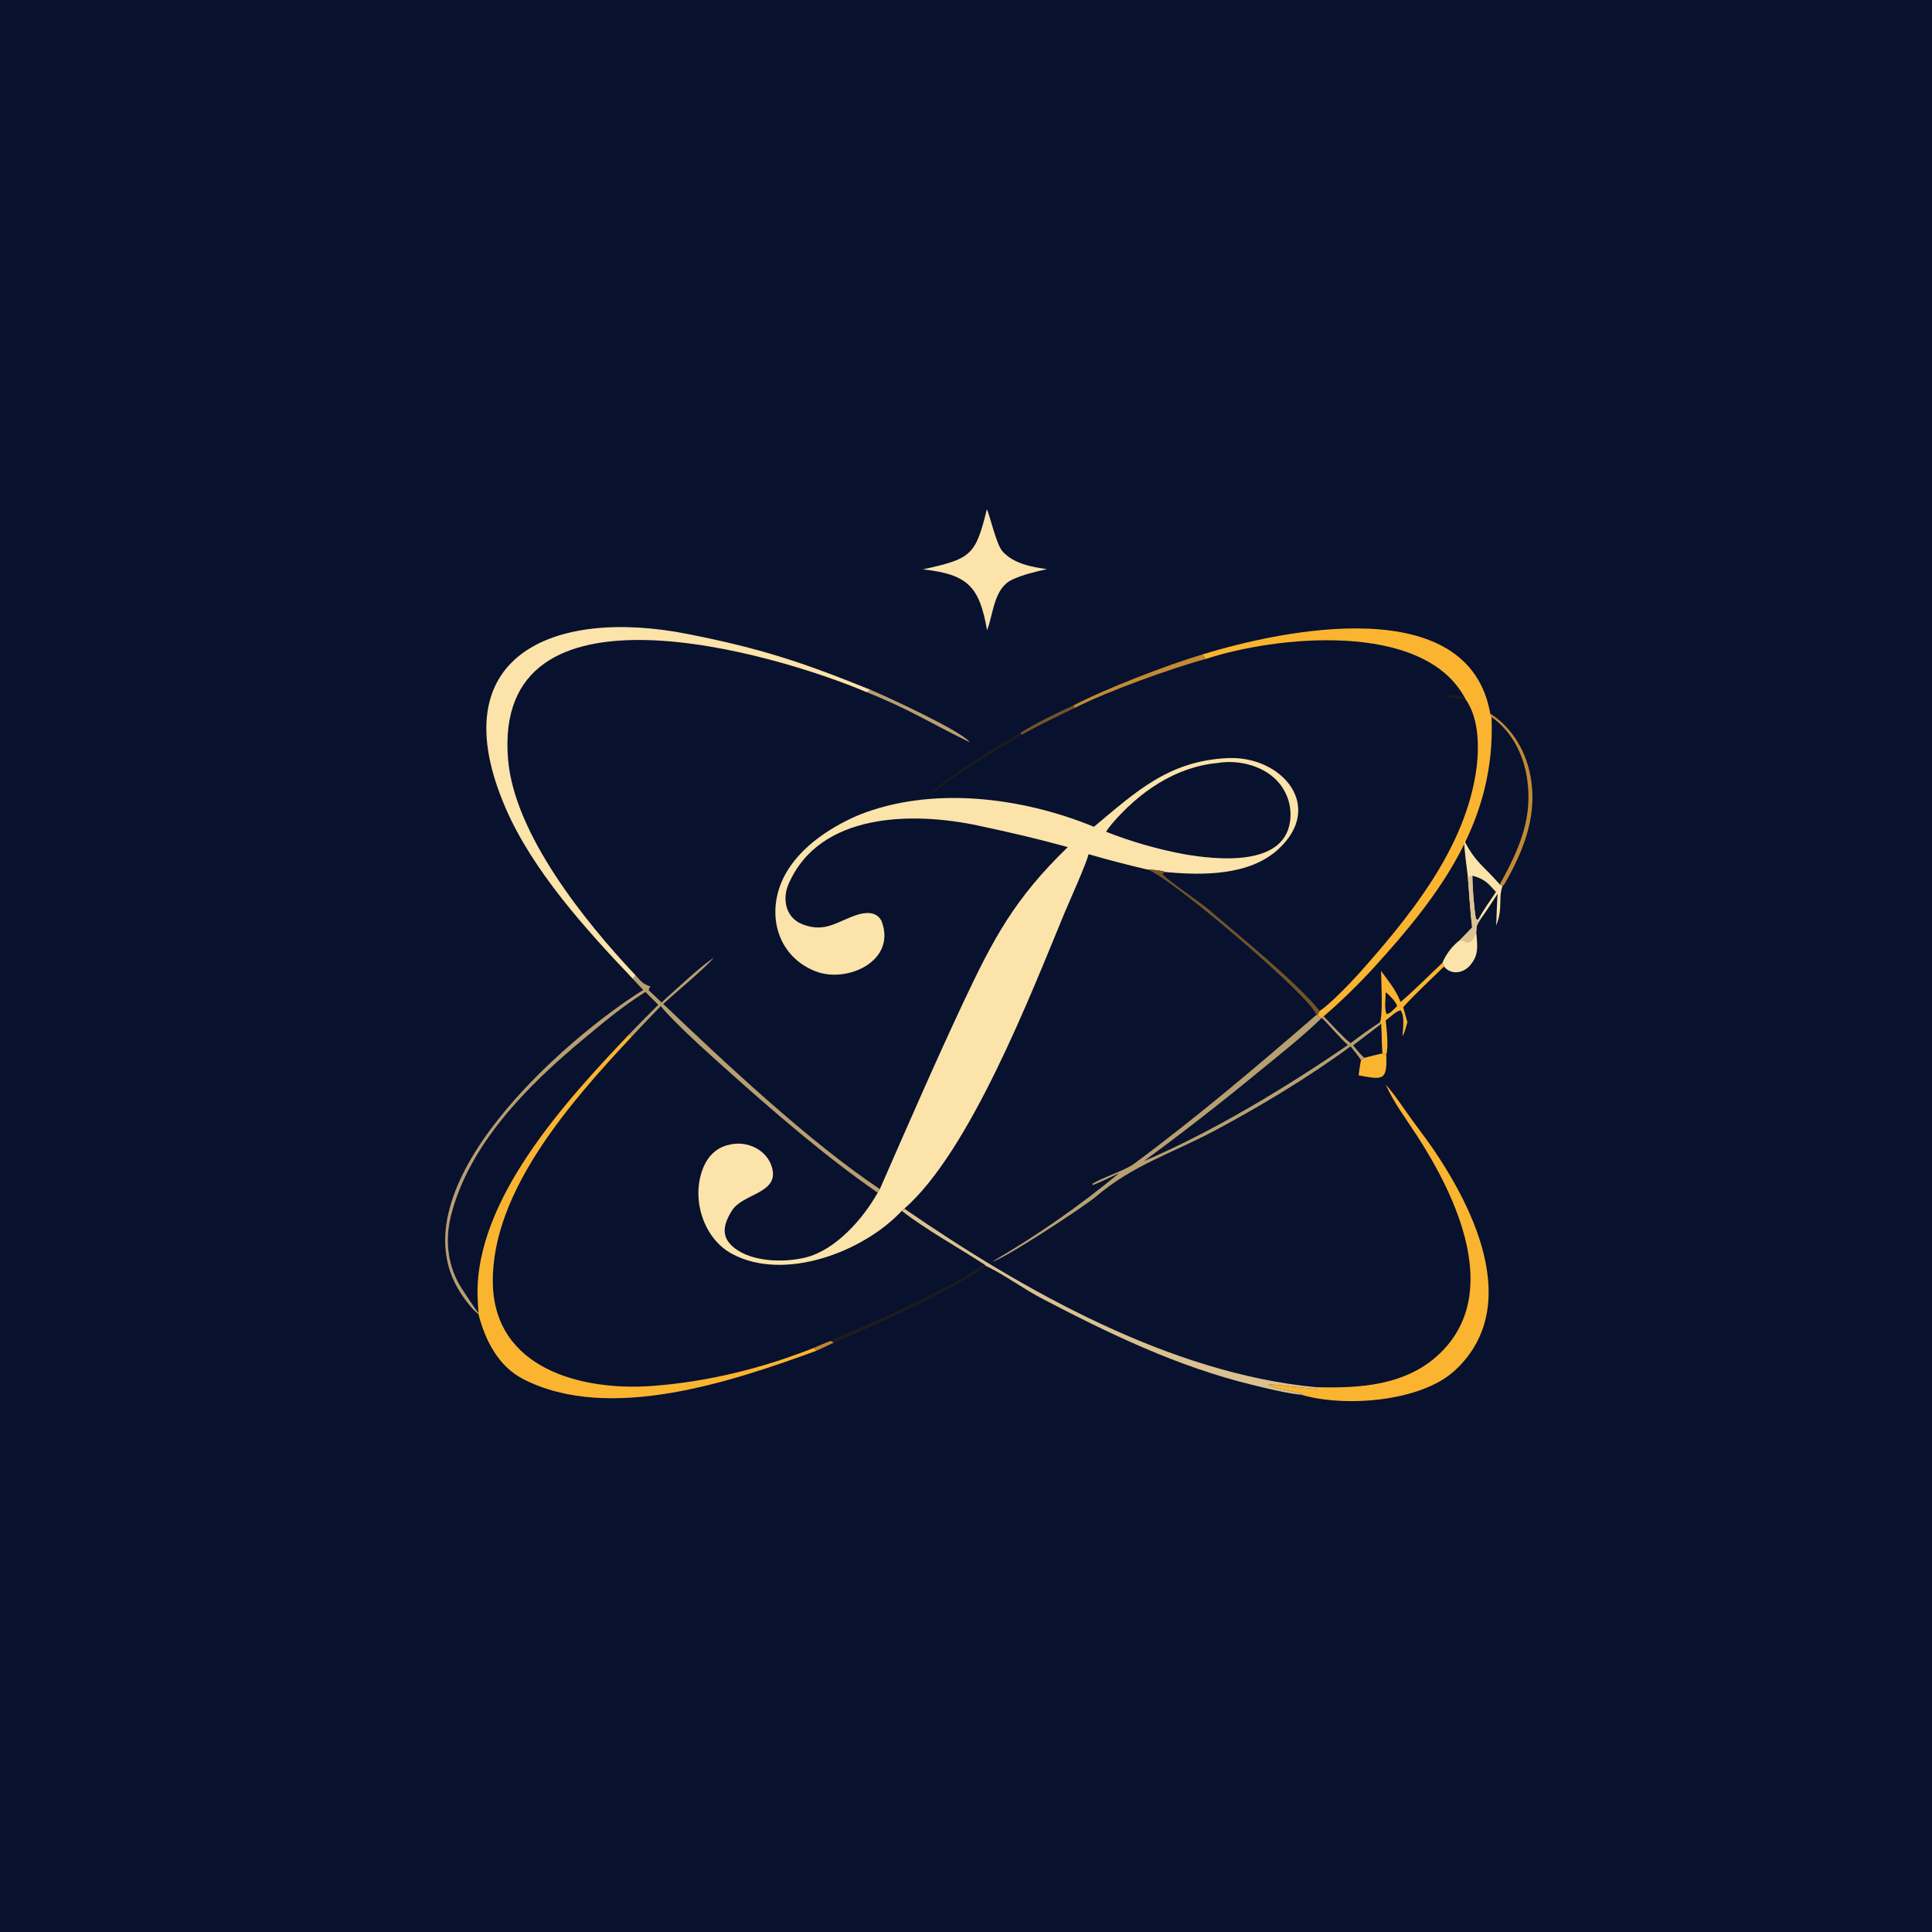
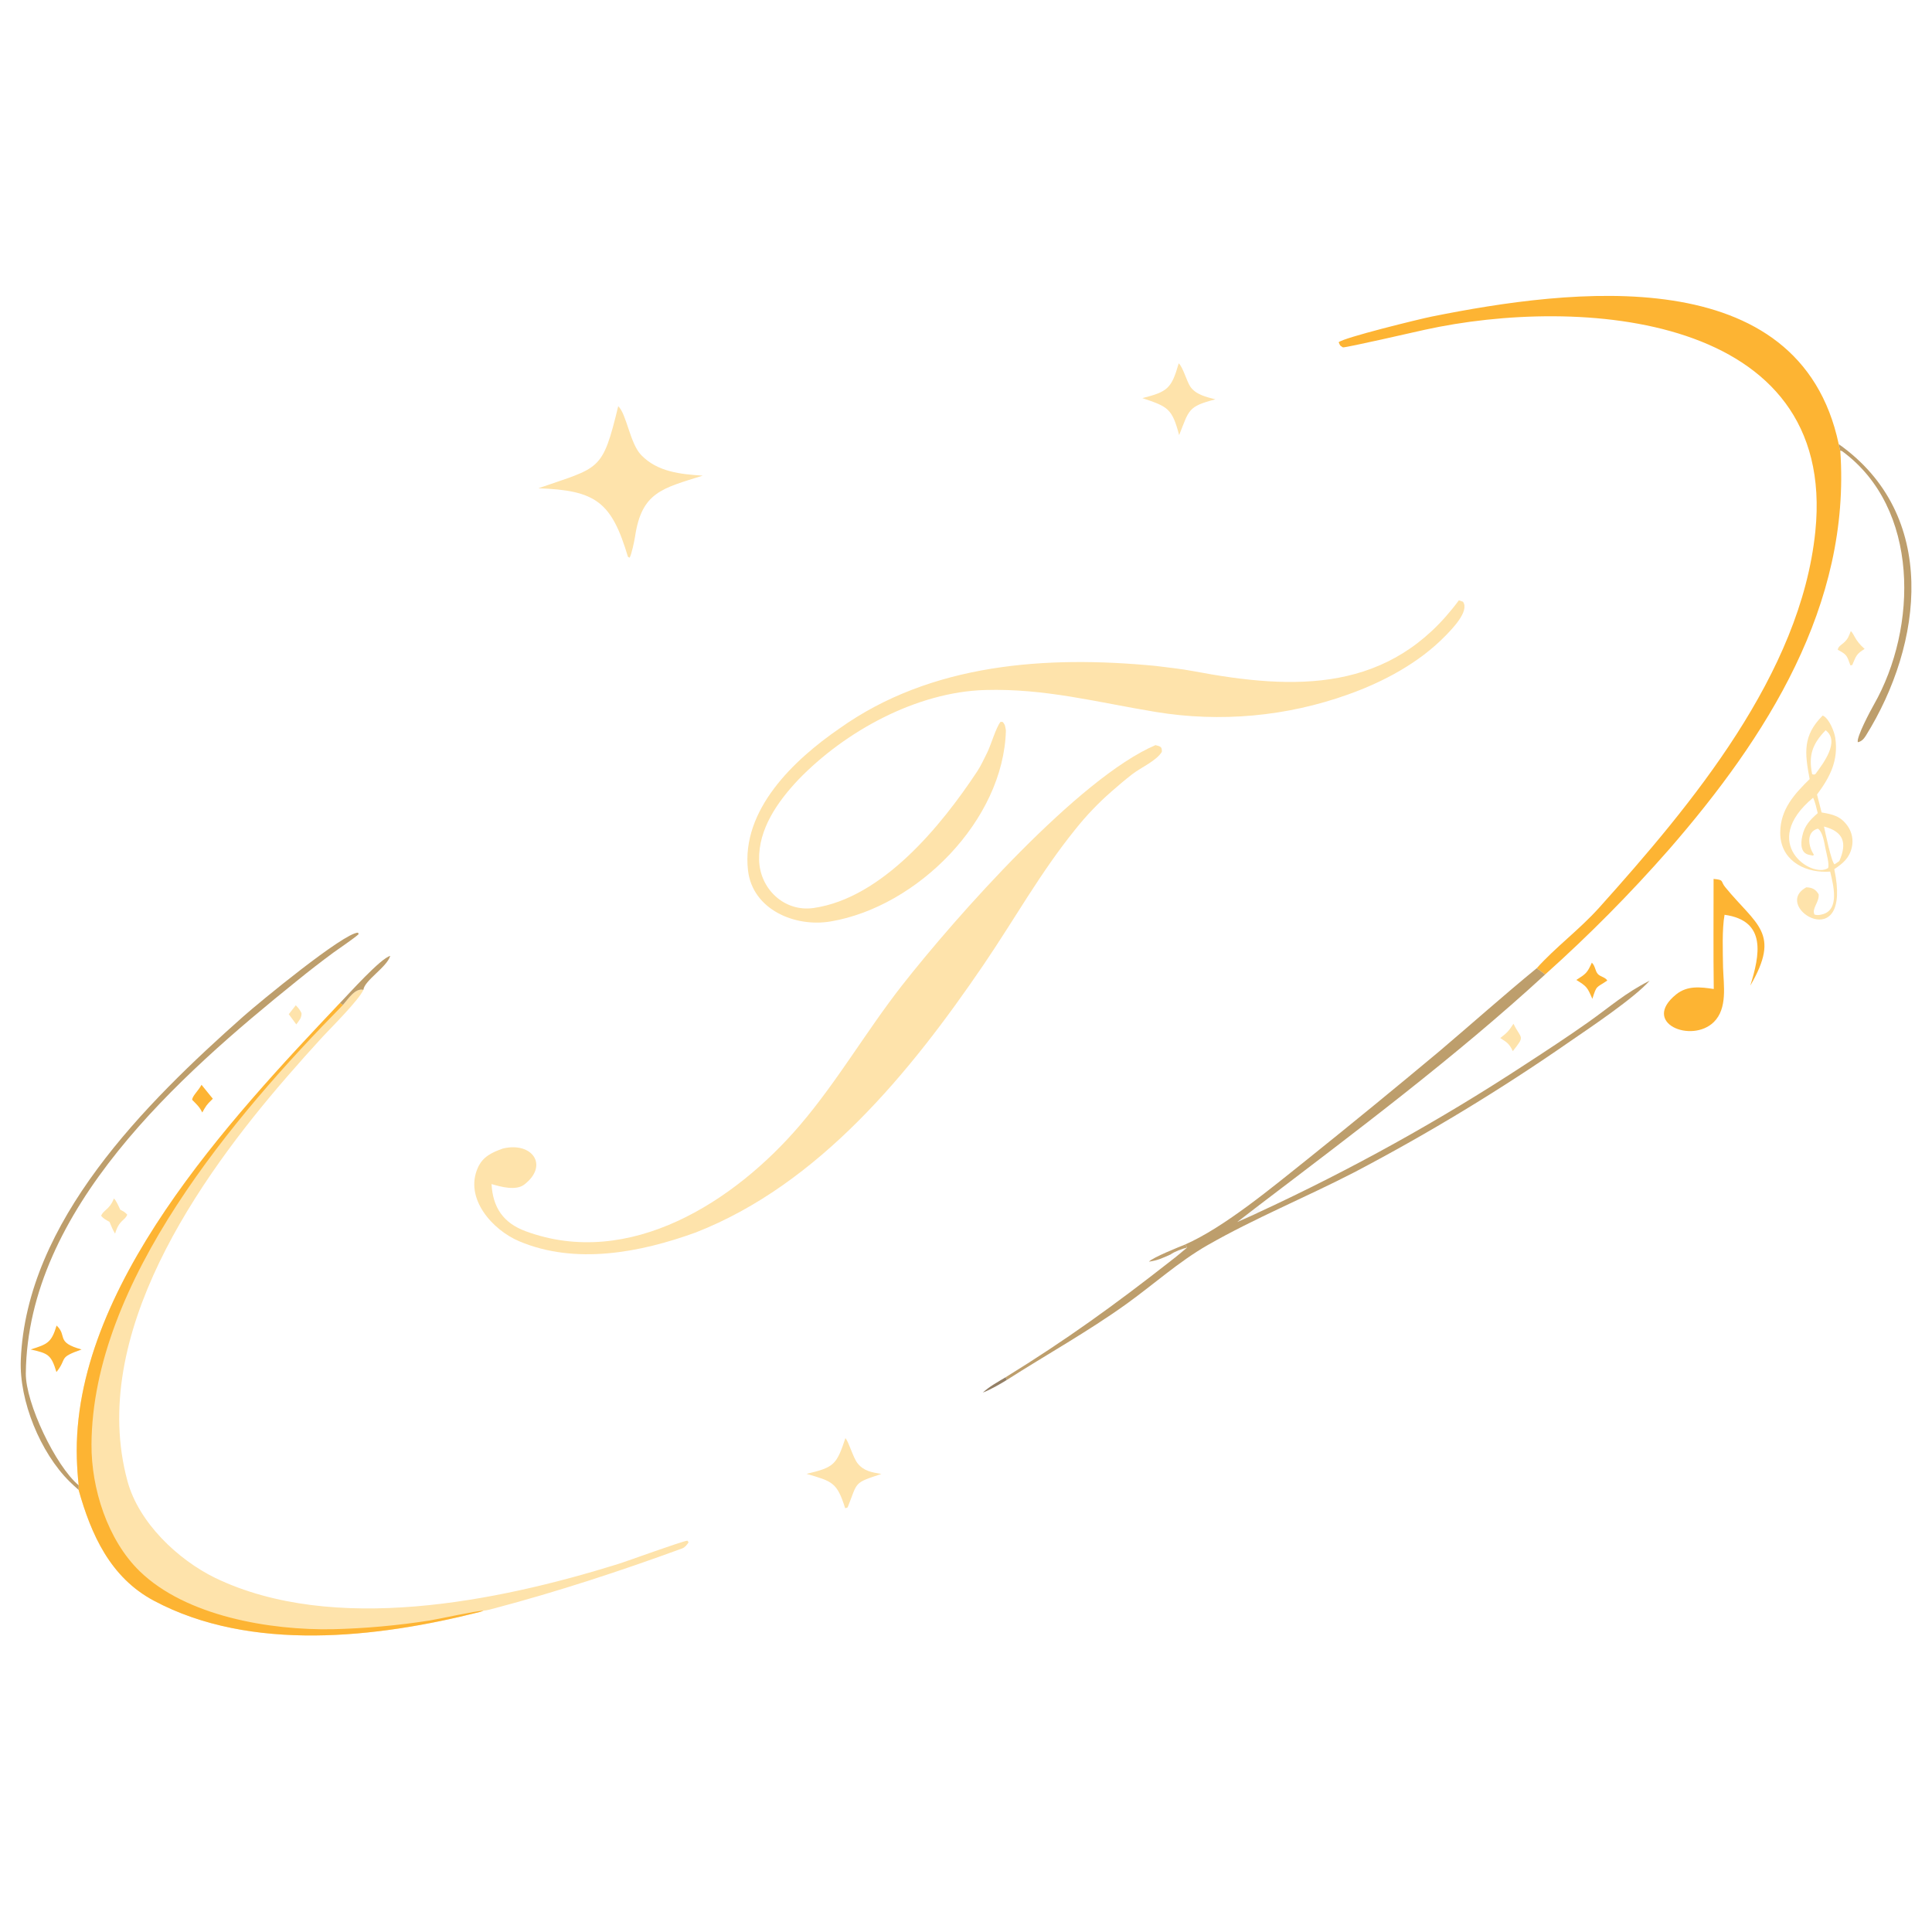
- <svg xmlns="http://www.w3.org/2000/svg" viewBox="0 0 512 512">
-   <rect width="512" height="512" fill="#08112E" />
-   <defs>
-     <linearGradient id="gradient_0" gradientUnits="userSpaceOnUse" x1="425.2" y1="657.383" x2="405.916" y2="661.751">
-       <stop offset="0" stop-color="#FFBF18" />
-       <stop offset="1" stop-color="#D29F4E" />
-     </linearGradient>
-   </defs>
-   <g transform="translate(-122.2 -84.8) scale(0.749)">
-     <path fill="#FCE3AA" d="M550.205 405.753C565.108 393.332 576.603 382.408 597.569 381.448C616.555 380.58 632.066 398.39 615.437 413.688C605.218 423.088 588.774 422.999 575.389 421.749C574.237 421.137 570.335 420.923 568.847 420.815C561.955 419.208 555.107 417.418 548.31 415.447C547.409 419.122 541.507 432.09 539.677 436.518C527.784 465.286 506.321 520.579 483.12 540.864L482.231 541.63C468.763 556.111 440.651 566.884 422.061 556.801C411.248 550.936 407.139 535.347 412.792 524.642C414.488 521.43 417.565 518.941 421.025 518.29C427.717 516.469 435.534 520.458 436.575 527.609C437.721 535.49 425.78 535.754 422.164 541.492C418.561 547.208 418.135 551.828 424.436 555.775C430.828 559.739 440.958 559.893 448.077 558.165C458.81 555.559 468.491 544.473 473.699 535.221L474.46 533.934C484.126 511.91 493.515 490.233 503.741 468.433C514.657 445.162 522.173 431.112 540.957 412.937C530.143 409.963 521.066 407.841 509.265 405.326C486.308 400.434 453.181 400.556 442.15 426.027C439.817 431.416 441.169 438.04 447.186 440.291C454.095 442.875 457.787 440.379 464.116 437.735C467.583 436.311 472.844 434.789 475.047 439.07C480.522 453.277 462.851 461.201 451.792 456.918C438.593 451.805 434.501 437.694 439.624 425.431C444.311 414.21 455.901 406.393 466.676 401.715C492.721 391.166 524.753 395.274 550.205 405.753ZM554.493 407.505C563.424 411.019 572.668 413.678 582.102 415.445C593.313 417.371 617.107 420.063 619.562 404.094C620.297 399.306 619.007 394.428 616 390.63C610.983 384.258 601.56 381.837 593.772 383.204C578.859 384.616 566.054 393.6 556.515 404.772C555.783 405.639 555.108 406.551 554.493 407.505Z" />
-     <path fill="#FCE3AA" d="M387.078 459.572C370.189 441.813 351.575 421.139 342.078 399.213C318.705 345.256 358.855 328.209 406.178 337.486C432.144 342.576 446.977 347.486 471.217 357.307L469.806 358.136C437.314 344.338 337.136 314.774 342.928 382.031C345.19 408.294 369.962 439.18 388.089 458.353L387.078 459.572Z" />
-     <path fill="#FBB430" d="M588.536 344.789C617.79 335.787 682.841 322.501 690.426 365.69L690.88 366.919C692.475 403.405 672.897 429.58 649.346 455.455C644.231 461.075 637.26 467.936 631.492 472.799L630.92 473.465L630.67 473.505L629.224 472.441L630.086 470.886C633.257 468.965 640.973 461.016 643.819 457.822C661.508 437.969 680.408 414.836 685.11 387.999C686.596 379.517 686.896 367.751 681.63 360.545L681.307 359.899C666.371 332.768 614.355 338.271 589.725 346.397L588.536 344.789Z" />
-     <path fill="#FBB430" d="M385.78 479.159L386.583 480.087C365.5 502.642 337.083 534.564 337.521 567.029C337.931 597.484 368.968 605.466 394.007 603.586C413.573 602.117 432.848 597.361 451.044 590.147L452.16 591.092C422.782 601.807 378.688 616.916 348.16 601.102C339.38 596.554 334.809 587.385 332.402 578.081L332.45 577.756C332.301 575.755 332.192 573.751 332.123 571.745C331.284 537.555 363.524 502.579 385.78 479.159Z" />
-     <path fill="#FBB430" d="M653.43 496.91C657.54 501.623 660.848 507.035 664.653 512.034C681.75 534.495 703.933 573.943 677.981 598.056C665.835 609.341 638.607 611.177 623.607 606.709L624.078 606.3C621.594 605.731 613.545 604.439 612.009 603.364L612.257 602.959C612.427 602.955 629.246 604.783 628.903 604.66L628.641 604.017C644.041 604.49 660.534 603.504 672.391 592.283C694.896 570.983 678.297 536.282 664.467 514.981C660.607 509.032 656.315 503.408 653.43 496.91Z" />
-     <path fill="#FCE3AA" d="M512.314 293.414C513.258 294.983 515.601 305.849 517.897 308.356C521.859 312.681 528.191 313.855 533.599 314.583C529.337 315.579 525.298 316.44 521.301 318.299C514.974 321.243 514.646 329.886 512.657 335.492L512.388 336.23C509.719 320.826 505.664 316.426 489.694 314.671C506.533 310.92 508.297 309.999 512.314 293.414Z" />
-     <path fill="#BCA271" fill-opacity="0.98" d="M397.229 467.915C400.651 464.801 411.998 454.208 415.667 452.168C411.819 456.433 402.557 464.102 397.8 468.415C419.495 489.113 449.504 517.289 474.46 533.934L473.699 535.221C454.904 522.204 436.409 506.156 419.379 490.898C413.459 485.593 401.844 475.173 396.922 469.2C393.437 472.792 389.99 476.421 386.583 480.087L385.78 479.159C389.172 475.651 392.598 472.175 396.055 468.731L391.515 464.189C383.4 469.273 377.003 474.69 369.637 480.816C350.013 497.136 329.03 517.998 322.685 543.492C320.515 552.21 321.581 561.395 326.437 568.972C327.327 570.36 331.512 576.819 332.45 577.756L332.402 578.081C330.449 576.978 327.243 572.462 325.978 570.48C302.294 533.361 363.817 480.181 390.731 463.507L387.078 459.572L388.089 458.353C390.047 460.543 390.511 461.26 393.307 462.305C392.688 463.096 392.892 462.67 392.65 463.562C394.146 464.975 395.79 466.467 397.229 467.915Z" />
-     <path fill="#BCA271" fill-opacity="0.98" d="M628.864 472.343L629.224 472.441L630.67 473.505C624.397 479.67 615.225 486.945 608.256 492.637C595.094 503.474 581.636 513.945 567.895 524.037C592.076 513.753 618.449 497.811 640.076 482.958C636.708 479.962 634.02 476.41 630.92 473.465L631.492 472.799C634.042 475.44 638.324 480.244 641.016 482.315C644.621 479.551 647.581 477.437 651.372 474.936L651.832 475.513L641.899 483.084C642.906 484.288 644.763 486.738 645.982 487.485L644.706 488.323C643.746 486.792 642.165 484.901 641.017 483.44C625.972 494.504 609.259 504.517 592.85 513.306C578.075 521.16 563.898 525.481 551.017 536.521C546.764 540.166 517.623 559.199 514.265 559.567C530.062 550.39 545.073 539.925 559.147 528.277C556.287 529.617 552.701 531.414 549.822 532.519L549.617 532.076C553.769 529.554 561.076 527.441 564.411 524.972C586.756 508.432 607.861 490.514 628.864 472.343Z" />
-     <path fill="#DCC391" fill-opacity="0.988" d="M482.231 541.63L483.12 540.864C525.077 569.778 577.165 599.132 628.641 604.017L628.903 604.66C629.246 604.783 612.427 602.955 612.257 602.959L612.009 603.364C613.545 604.439 621.594 605.731 624.078 606.3L623.607 606.709C618.564 606.252 611.153 604.408 606.07 603.172C579.813 596.786 555.505 585.062 531.684 572.593C525.597 569.407 518.435 564.266 512.8 561.513L511.878 561.071L511.442 560.611C503.173 555.235 489.589 547.54 482.231 541.63Z" />
-     <path fill="#FCE3AA" d="M681.159 410.544C685.507 418.812 687.924 419.338 693.814 426.156L694.783 426.696C693.13 431.385 695.07 434.035 692.537 440.739C692.685 437.028 692.778 433.105 693.049 429.421C691.166 432.258 688.967 435.757 686.975 438.442C685.676 440.475 685.609 440.543 685.472 442.892C684.374 445.107 684.448 445.989 682.612 446.709C681.652 446.397 680.731 446.096 679.782 445.751L684.025 441.388C683.364 435.717 682.924 429.151 682.507 423.438C682 419.319 681.31 414.644 681.159 410.544ZM686.406 438.177C687.982 435.242 690.546 431.643 692.462 428.806C689.389 425.442 688.451 424.281 684.105 423.037C684.105 426.936 684.672 434.415 685.341 438.276L685.93 438.75L686.406 438.177Z" />
-     <path fill="#DCC391" d="M682.507 423.438L684.105 423.037C684.105 426.936 684.672 434.415 685.341 438.276L685.93 438.75L686.406 438.177L686.975 438.442C685.676 440.475 685.609 440.543 685.472 442.892C684.374 445.107 684.448 445.989 682.612 446.709C681.652 446.397 680.731 446.096 679.782 445.751L684.025 441.388C683.364 435.717 682.924 429.151 682.507 423.438Z" />
-     <path fill="#FBB430" d="M673.501 453.885L674.072 455.194C669.979 459.24 663.158 465.52 659.626 469.604L661.123 474.861C660.751 476.117 660.102 478.889 659.393 479.793C659.552 477.079 660.207 472.776 658.73 470.694C657.113 470.911 655.125 473.077 653.437 474.255C653.75 477.155 654.504 483.644 653.638 486.362L652.307 485.927C652.01 483.529 652.06 478.512 651.832 475.513L651.372 474.936C652.506 472.981 651.86 459.984 651.788 456.717C654.506 460.509 657.026 463.393 658.697 467.73C662.778 464.386 669.363 457.736 673.501 453.885ZM656.325 470.347L657.499 469.166C656.915 467.472 654.831 465.415 653.462 464.257C653.4 466.524 652.888 470.49 653.766 472.061C655.064 471.725 655.331 471.275 656.325 470.347Z" />
-     <path fill="#FCE3AA" d="M685.472 442.892C685.827 447.671 686.608 451.079 683.17 454.913C680.685 457.685 676.489 458.202 674.072 455.194L673.501 453.885C674.855 450.675 677.019 447.872 679.782 445.751C680.731 446.096 681.652 446.397 682.612 446.709C684.448 445.989 684.374 445.107 685.472 442.892Z" />
-     <path fill="#C28A33" d="M690.426 365.69C697.62 370.293 702.439 377.855 704.345 386.291C707.561 400.528 702.73 413.297 695.71 425.603C695.274 426.367 695.374 426.206 694.783 426.696L693.814 426.156C700.602 413.722 705.787 402.615 703.344 387.955C701.971 379.714 697.831 371.778 690.88 366.919L690.426 365.69Z" />
-     <path fill="#76592A" fill-opacity="0.937" d="M568.847 420.815C570.335 420.923 574.237 421.137 575.389 421.749L574.454 422.344C575.345 424.154 587.819 432.453 590.571 434.827C601.344 444.116 621.442 460.253 630.086 470.886L629.224 472.441L628.864 472.343C628.301 467.101 576.509 422.679 568.847 420.815Z" />
-     <path fill="#C28A33" d="M542.853 362.878C553.918 357.023 576.649 348.29 588.536 344.789L589.725 346.397C577.693 349.608 554.704 357.93 543.588 363.618L542.853 362.878Z" />
-     <path fill="#FBB430" d="M652.307 485.927L653.638 486.362C654.051 495.813 652.359 495.229 643.851 493.707C644.101 491.795 644.297 490.203 644.706 488.323L645.982 487.485C648.073 486.899 650.183 486.379 652.307 485.927Z" />
-     <path fill="#BCA271" fill-opacity="0.98" d="M471.217 357.307C477.14 359.792 503.884 372.132 506.228 375.836C492.48 369.144 484.955 364.139 469.806 358.136L471.217 357.307Z" />
-     <path fill="#1E1D1C" fill-opacity="0.937" d="M488.94 573.166L489.547 574C479.163 578.939 468.767 583.969 458.116 588.301L457.092 587.627C458.102 586.973 466.002 583.645 467.595 582.945C474.785 579.85 481.901 576.59 488.94 573.166Z" />
-     <path fill="#1E1D1C" fill-opacity="0.851" d="M524.678 373.184C517.62 377.925 509.119 382.307 501.937 387.265C500.003 388.6 493.351 393.705 491.993 394.363C497.388 388.556 517.111 376.27 524.213 372.492L524.678 373.184Z" />
-     <path fill="#1E1D1C" fill-opacity="0.8" d="M511.442 560.611L511.878 561.071C507.347 564.981 495.294 570.991 489.547 574L488.94 573.166C489.999 572.425 495.641 569.64 497.051 568.926C502.358 566.241 506.495 563.913 511.442 560.611Z" />
-     <path fill="#76592A" fill-opacity="0.949" d="M524.213 372.492C529.133 369.365 537.51 365.228 542.853 362.878L543.588 363.618C537.257 366.669 530.792 369.723 524.678 373.184L524.213 372.492Z" />
-     <path fill="#C28A33" fill-opacity="0.973" d="M457.092 587.627L458.116 588.301L452.16 591.092L451.044 590.147C452.095 589.581 455.799 588.163 457.092 587.627Z" />
-     <path fill="#1E1D1C" fill-opacity="0.827" d="M681.63 360.545C679.035 360.494 676.349 360.341 673.941 359.306C676.138 358.831 678.989 359.528 681.307 359.899L681.63 360.545Z" />
-   </g>
+ <svg xmlns="http://www.w3.org/2000/svg" width="512" height="512" viewBox="237 -66 1543 1543">
+   <path fill="#FEE3AB" d="M510.904 736.612C515.125 731.823 520.73 722.929 527.231 724.537C523.462 732.912 501.642 754.52 494.549 762.177C485.125 772.445 475.846 782.846 466.714 793.375C395.697 875.056 307.149 1000.6 338.831 1116.99C347.807 1149.96 378.899 1179.6 409.103 1194.32C503.342 1239.49 633.717 1213.2 729.938 1183.33C738.424 1180.7 781.407 1164.94 785.972 1164.46L786.954 1165.71C785.795 1167.65 784.014 1169.86 781.813 1170.67C732.598 1188.69 682.491 1205.1 631.818 1218.53C629.266 1219.21 625.719 1220.19 623.173 1220.4C622.266 1220.73 621.073 1221.18 620.113 1221.42C538.159 1242.16 437.192 1253.72 359.769 1212.34C325.006 1193.76 309.748 1159.4 299.792 1123.92L299.842 1120.26C299.09 1113.19 298.601 1106.1 298.375 1099C294.299 962.608 420.717 827.948 508.501 735.054L510.904 736.612Z" />
+   <path fill="#FDB433" d="M508.501 735.054L510.904 736.612C423.888 825.078 310.835 957.703 310.065 1087.58C309.856 1122.83 322.906 1163.92 348.563 1188.86C385.688 1224.94 452.881 1236.1 502.642 1235.19C528.709 1234.56 554.705 1232.21 580.464 1228.17C588.315 1226.87 617.278 1220.42 623.173 1220.4C622.266 1220.73 621.073 1221.18 620.113 1221.42C538.159 1242.16 437.192 1253.72 359.769 1212.34C325.006 1193.76 309.748 1159.4 299.792 1123.92L299.842 1120.26C299.09 1113.19 298.601 1106.1 298.375 1099C294.299 962.608 420.717 827.948 508.501 735.054Z" />
+   <path fill="#FEE3AB" d="M1159.85 529.088C1163.8 530.144 1165.09 530.277 1164.92 534.464C1160.59 541.648 1148.06 547.047 1141.2 552.379C1135.5 556.805 1130.27 561.281 1124.83 566.024C1114.28 575.217 1104.58 585.354 1095.87 596.308C1067.77 631.053 1047.21 668.294 1022.17 705.036C964.111 790.247 891.131 879.86 792.574 918.35C748.326 934.389 696.597 944.342 651.618 925.322C630.48 916.384 607.588 891.227 618.675 866.525C622.61 857.756 629.904 854.357 638.676 851.267C662.026 845.657 675.64 864.768 655.649 880.1C649.137 885.094 637.133 881.939 629.562 879.657C630.61 898.406 638.926 910.722 656.828 917.329C739.699 947.914 823.913 893.597 876.152 832.305C906.003 797.279 929.023 757.288 957.344 721.081C1000.46 666.095 1098.71 555.18 1159.85 529.088Z" />
+   <path fill="#FEE3AB" d="M1402.14 413.446L1405.41 414.576C1410.9 422.076 1396.34 436.718 1391.34 441.844C1370.31 463.408 1342.04 478.518 1313.91 488.562C1264.62 506.267 1211.63 511.095 1159.96 502.588C1113.81 495.008 1071.76 483.681 1023.74 485.07C969.072 486.651 912.002 517.938 874.559 556.728C858.103 574.207 842.743 595.93 843.261 620.68C843.744 643.741 863.267 662.608 886.904 659.165C941.71 651.182 988.735 593.559 1017.56 549.907C1020.58 545.332 1022.88 540.072 1025.35 535.237C1028.31 529.437 1032.58 514.518 1036.17 510.435L1037.92 510.633C1039.76 513.029 1039.67 513.4 1040.22 516.519L1040.37 517.388C1038.49 589.202 969.599 658.242 900.358 669.924C871.832 674.737 837.933 660.408 834.381 629.016C828.922 580.76 871.103 540.806 907.283 515.914C980.647 463.58 1072.86 457.472 1159.83 465.821C1169.61 467.112 1179.96 468.098 1189.66 469.937C1271.41 485.432 1347.4 487.557 1402.14 413.446Z" />
+   <path fill="#FDB433" d="M1464.3 707.272C1479.47 690.36 1498.18 676.67 1514.12 658.983C1588.12 576.482 1675.17 472.382 1686.82 358.481C1704.7 183.73 1497.45 170.381 1374.83 197.39C1366.55 199.214 1312.28 211.693 1309.54 211.426C1306.71 209.593 1307.66 210.527 1306.13 207.364C1309.45 203.8 1370.76 188.778 1380.49 186.823C1491.17 164.581 1674.15 140.97 1705.49 288.698C1705.74 289.822 1706.36 293.048 1706.75 293.926C1715.37 417.49 1647.71 522.975 1569.98 612.389C1539.04 647.642 1506.01 680.995 1471.05 712.264L1464.3 707.272Z" />
+   <path fill="#BD9E6C" d="M1464.3 707.272L1471.05 712.264C1399.88 777.723 1319.08 838.305 1242.2 896.829L1225.03 910.019C1230.81 907.446 1237.12 904.789 1242.76 902.006C1316.39 867.946 1387.41 828.518 1455.25 784.042C1471.69 773.37 1489.43 761.724 1505.39 750.436C1523.45 737.659 1534.56 727.347 1554.53 717.212C1542.16 731.13 1507.4 754.419 1490.92 765.727C1435.67 804.124 1378.1 839.053 1318.52 870.314C1279.76 890.314 1239.21 906.844 1201.41 928.463C1178.46 941.59 1157.94 960.147 1136.32 975.64C1105.55 997.683 1072.84 1015.81 1041.15 1036.08L1040.06 1034C1088.29 1004.28 1127.39 976.036 1171.74 941.254C1176.2 937.928 1180.82 933.937 1185.13 930.359C1184.68 929.126 1184.35 929.067 1183.35 927.996C1214.74 914.312 1254.09 881.401 1281.76 859.37C1317.01 831.111 1351.96 802.495 1386.63 773.525C1412.73 751.4 1437.71 729.084 1464.3 707.272Z" />
+   <path fill="#FEE3AB" d="M1692.7 505.461C1697.68 507.491 1702.02 518.192 1702.78 523.475C1705.34 541.381 1698.6 554.602 1688.17 568.541L1691.83 582.859C1700.66 584.408 1706.93 585.603 1712.66 593.748C1716.09 598.658 1717.3 604.787 1715.99 610.633C1714.02 619.337 1708.89 623.545 1701.95 628.156C1716.74 697.721 1652.39 659.344 1678.55 643.287L1679.55 642.68C1684.36 642.741 1687.14 644.332 1689.49 648.259C1690.09 654.524 1683.71 659.656 1686.17 664.435C1688.6 665.029 1689.61 664.903 1692.09 664.324C1706.79 660.892 1701.01 640.25 1698.67 630.104C1697.69 630.162 1696.7 630.201 1695.71 630.221C1676.52 630.59 1658.6 619.913 1658.79 598.765C1658.95 580.451 1669.92 568.316 1682.28 556.216C1678.3 535.232 1676.67 521.499 1692.7 505.461ZM1694.98 612.018C1693.99 607.301 1692.88 598.416 1688.85 595.785C1679.28 598.366 1681.16 610.092 1685.76 616.725C1684.11 617.825 1684.9 617.194 1682.81 616.915C1674.9 615.858 1675.04 608.026 1676.38 601.794C1678.19 593.356 1682.44 589.007 1688.73 583.412C1687.71 579.34 1686.82 574.864 1685.03 571.123C1641.33 607.578 1684.35 635.944 1697.01 627.263C1698.17 624.371 1695.75 615.836 1694.98 612.018ZM1686.83 552.273C1692.95 543.9 1706.85 526.129 1695.05 517.216C1684.65 527.967 1681.14 537.132 1684.29 552.294C1686.11 552.66 1685.31 552.839 1686.83 552.273ZM1705.99 621.679C1712.24 607.373 1709.63 598.266 1693.73 594.099C1694.81 598.894 1699.59 622.433 1702.15 624.305C1703.26 623.555 1704.99 622.471 1705.99 621.679Z" />
+   <path fill="#FEE3AB" d="M730.743 258.432C737.458 264.672 740.046 287.977 749.011 297.344C762.036 310.953 780.706 312.741 798.251 313.873C765.889 324.059 749.527 326.999 744.211 362.378C743.712 365.699 741.397 376.979 739.816 379.433L738.493 378.644C725.441 334.887 712.959 325.546 666.936 323.965C716.335 306.784 717.974 311.035 730.743 258.432Z" />
+   <path fill="#BD9E6C" d="M299.792 1123.92C297.297 1121.75 294.867 1119.51 292.506 1117.2C269.249 1094.15 252.297 1052.89 253.607 1020.17C258.043 909.38 353.067 815.215 431.302 745.807C444.139 734.418 511.62 678.92 522.929 678.867L523.435 680.085C519.563 683.601 508.161 691.249 503.363 694.727C493.429 702.043 483.672 709.598 474.102 717.384C380.467 792.793 258.985 899.909 257.62 1030.87C257.375 1054.45 281.419 1104.89 299.842 1120.26L299.792 1123.92Z" />
+   <path fill="#FDB433" d="M1605.56 635.955C1614.33 636.741 1610.88 637.674 1614.84 642.515C1639.81 673.041 1659.49 678.817 1634.88 721.2C1642.38 697.015 1648.29 669.286 1614.32 664.596C1612.23 676.114 1612.94 694.485 1613.13 706.756C1613.58 720.929 1616.81 739.406 1605.73 750.276C1588.06 767.621 1547.34 751.09 1575.66 728.196C1584.57 721 1595.01 722.241 1605.7 723.87C1605.3 694.879 1605.58 665.011 1605.56 635.955Z" />
+   <path fill="#BD9E6C" d="M1705.49 288.698C1785.55 345.199 1772.98 448.149 1727.05 521.742C1725.54 524.174 1723.56 526.284 1720.74 526.76C1719.56 522.792 1730.64 501.945 1733.52 496.894C1768.65 435.253 1770.27 339.703 1708.16 294.289C1707.83 294.043 1707.18 293.986 1706.75 293.926C1706.36 293.048 1705.74 289.822 1705.49 288.698Z" />
+   <path fill="#FEE3AB" d="M912.191 1082.58C914.85 1085.37 918.278 1098.13 921.937 1102.72C926.955 1109.01 933.517 1109.9 940.888 1111.19C918.476 1118.6 922.129 1117.39 914.182 1137.36C913.784 1138.36 913.505 1138.07 911.982 1138.53C905.449 1117.65 901.596 1117.12 881.18 1111.11C903.353 1105.85 905.069 1103.8 912.191 1082.58Z" />
+   <path fill="#FEE3AB" d="M1178.38 224.181C1181.67 227.019 1184.67 238.196 1187.52 242.573C1191.85 249.206 1200.55 251.075 1207.69 252.944C1185.51 258.658 1186.81 261.4 1178.72 281.496C1173.1 260.229 1169.89 258.851 1149.39 251.961C1169.51 246.863 1172.62 244.313 1178.38 224.181Z" />
+   <path fill="#FDB433" d="M282.198 992.642C291.148 1001.08 281.107 1005.94 302.156 1011.76C282.907 1018.56 291.253 1018.41 282.071 1029.8C277.856 1015.77 275.334 1014.89 261.453 1011.75C274.835 1007.57 278.074 1006.41 282.198 992.642Z" />
+   <path fill="#FDB433" d="M1508.33 702.823C1511.22 705.615 1510.84 709.443 1513.21 711.977C1515.17 714.079 1519.08 714.43 1520.67 717.101C1511.74 723.233 1512.3 720.465 1508.74 731.743C1504.77 722.59 1504.35 721.789 1495.94 716.642C1503.56 711.792 1504.63 711.112 1508.33 702.823Z" />
+   <path fill="#FEE3AB" d="M327.925 891.203C329.738 892.487 331.945 897.85 333.067 900.159C335.844 901.631 336.502 901.812 338.614 904.043C336.88 908.94 332.119 908.14 328.915 919.265C327.074 916.362 325.799 913.01 324.437 909.829C321.76 908.294 319.777 907.43 317.771 905.059C319.38 900.576 324.249 900.006 327.442 892.373L327.925 891.203Z" />
+   <path fill="#FEE3AB" d="M1715.17 438.038C1718.09 440.66 1718.15 445.227 1726.21 452.268C1719.64 456.196 1719.35 457.991 1716.29 465.156L1714.84 465.401C1712.06 457.997 1712.39 457.148 1705.76 453.489L1704.71 452.916C1705.17 450.395 1707.13 449.378 1709.42 447.408C1712.92 444.384 1713.39 442.296 1715.17 438.038Z" />
+   <path fill="#BD9E6C" d="M508.501 735.054C515.479 727.807 541.164 699.14 548.678 697.437C545.971 706.463 527.996 717.073 527.231 724.537C520.73 722.929 515.125 731.823 510.904 736.612L508.501 735.054Z" />
+   <path fill="#FDB433" d="M397.948 800.37C398.016 800.434 405.865 810.236 406.98 811.51L406.214 812.266C401.894 816.45 401.584 817.187 398.523 822.501C396.432 818.034 393.961 815.932 390.511 812.422C390.33 809.733 394.965 805.501 397.427 801.274L397.948 800.37Z" />
+   <path fill="#FEE3AB" d="M1445.74 751.636C1451.99 764.282 1455.34 760.73 1445.22 773.499C1442.33 767.442 1440.6 766.53 1435.18 763.039C1441 758.502 1441.72 757.697 1445.74 751.636Z" />
+   <path fill="#FEE3AB" d="M473.232 736.87C475.68 739.465 476.147 739.974 477.798 743.117C477.957 747.047 476.013 748.832 473.633 752.146L467.628 743.988L473.232 736.87Z" />
+   <path fill="#BD9E6C" fill-opacity="0.976" d="M1171.68 935.992C1165.17 938.842 1161.67 940.658 1154.6 941.617C1157.83 938.217 1178.24 930.032 1183.35 927.996C1184.35 929.067 1184.68 929.126 1185.13 930.359C1181.09 931.33 1174.99 933.559 1171.68 935.992Z" />
+   <path fill="#8C775C" fill-opacity="0.941" d="M1041.15 1036.08C1035.73 1039.42 1027.89 1043.98 1021.95 1046.16C1027.21 1041.33 1033.89 1037.7 1040.06 1034L1041.15 1036.08Z" />
+   <path fill="#1C2746" fill-opacity="0.035" d="M1225.03 910.019L1242.2 896.829C1242.7 898.745 1243.34 900.173 1242.76 902.006C1237.12 904.789 1230.81 907.446 1225.03 910.019Z" />
+   <path fill="#1C2746" fill-opacity="0.016" d="M1171.68 935.992C1174.99 933.559 1181.09 931.33 1185.13 930.359C1180.82 933.937 1176.2 937.928 1171.74 941.254C1172.36 938.523 1172.41 938.663 1171.68 935.992Z" />
</svg>
